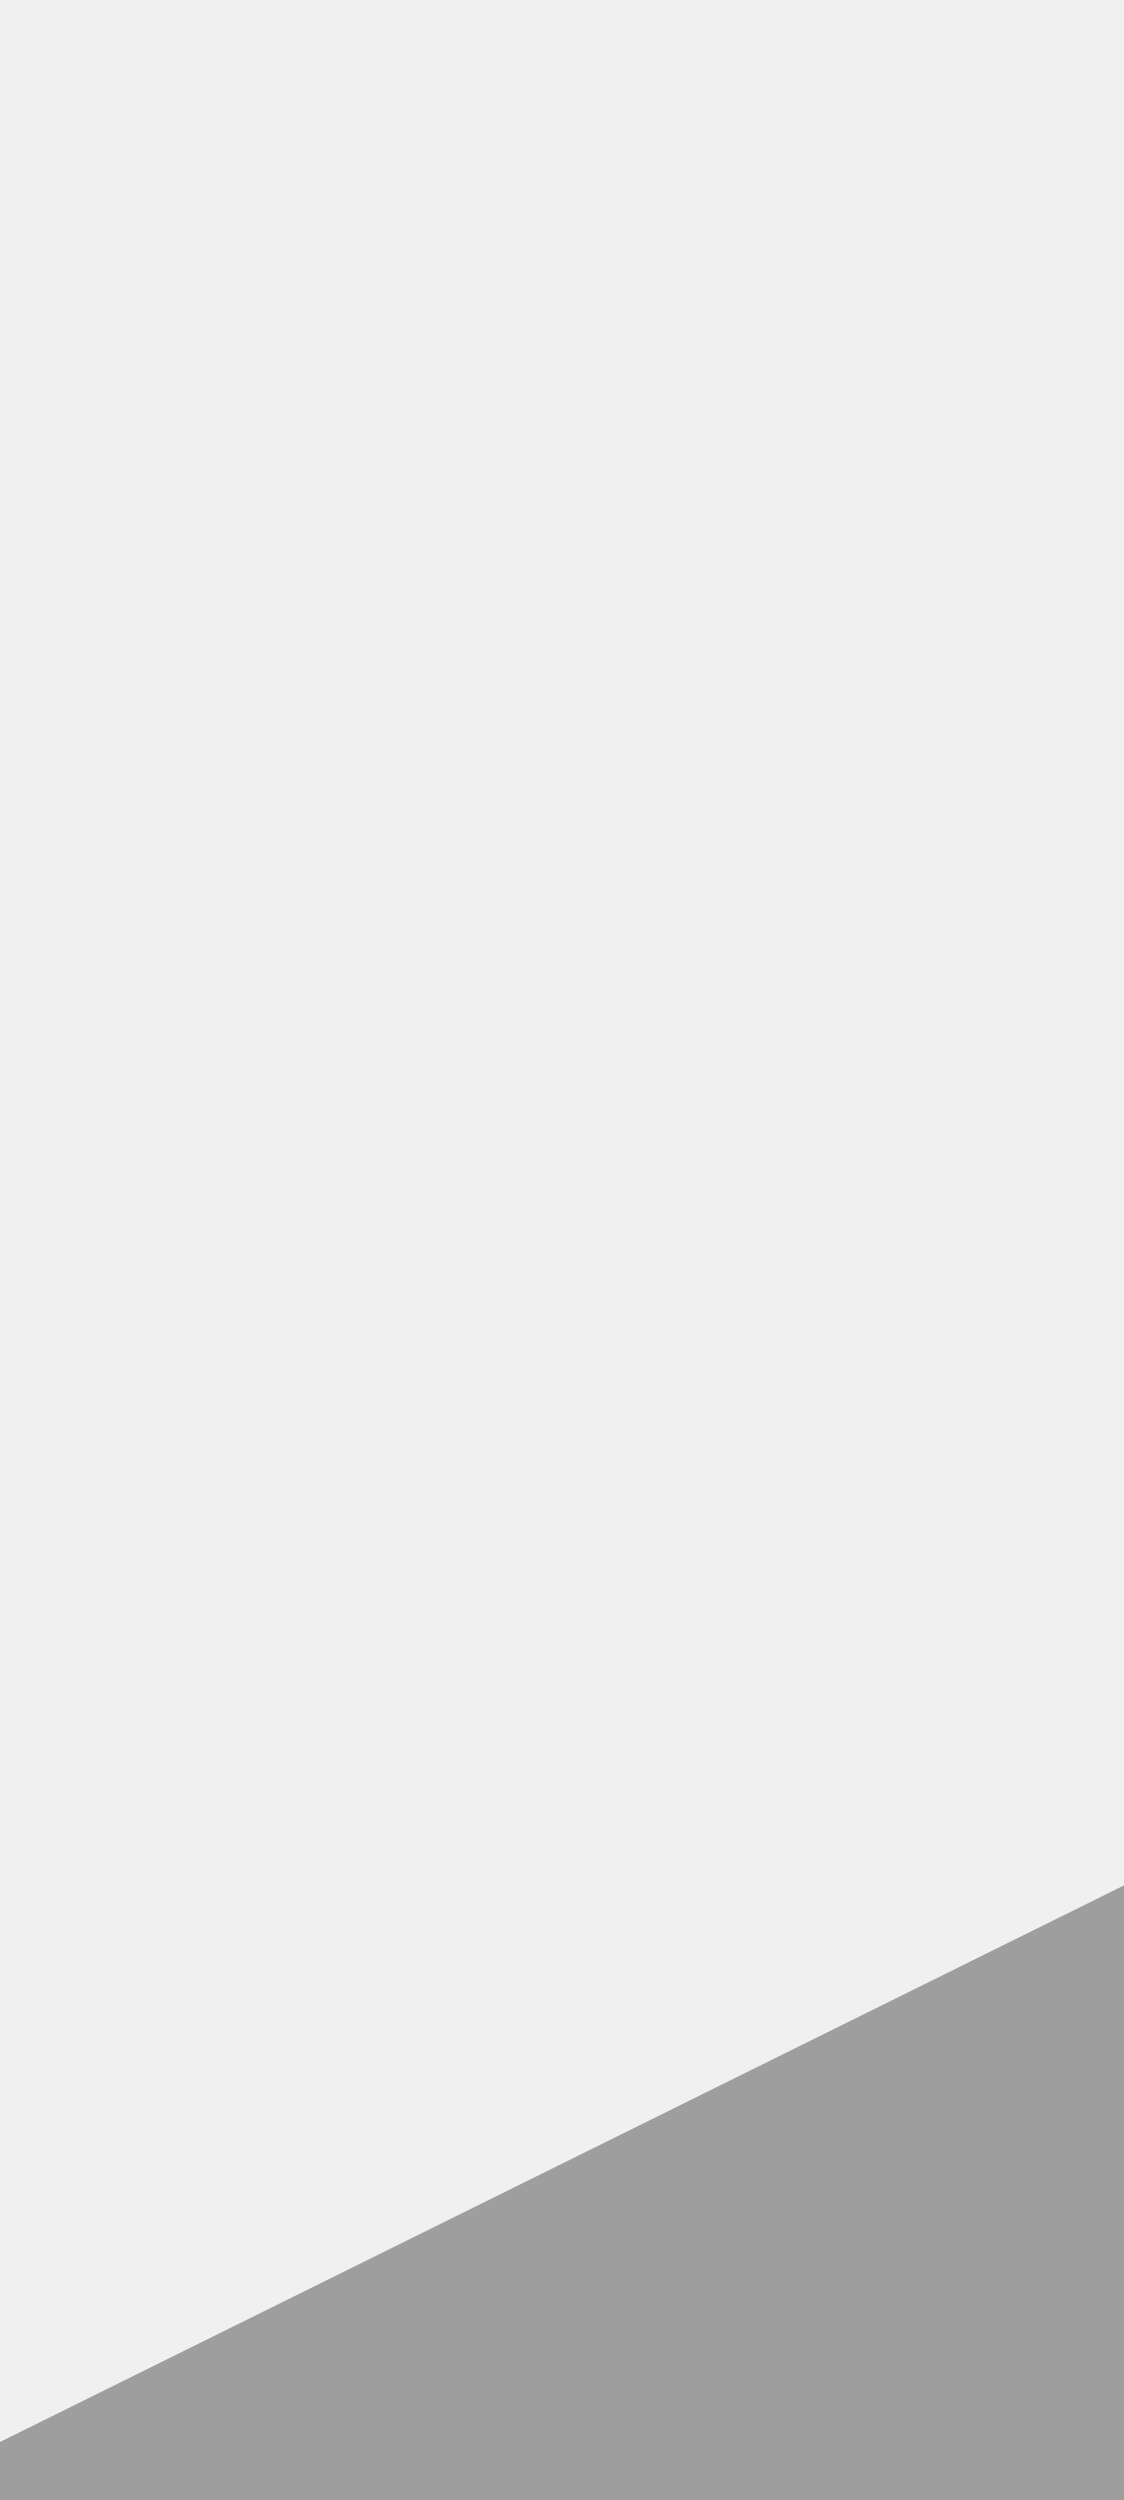
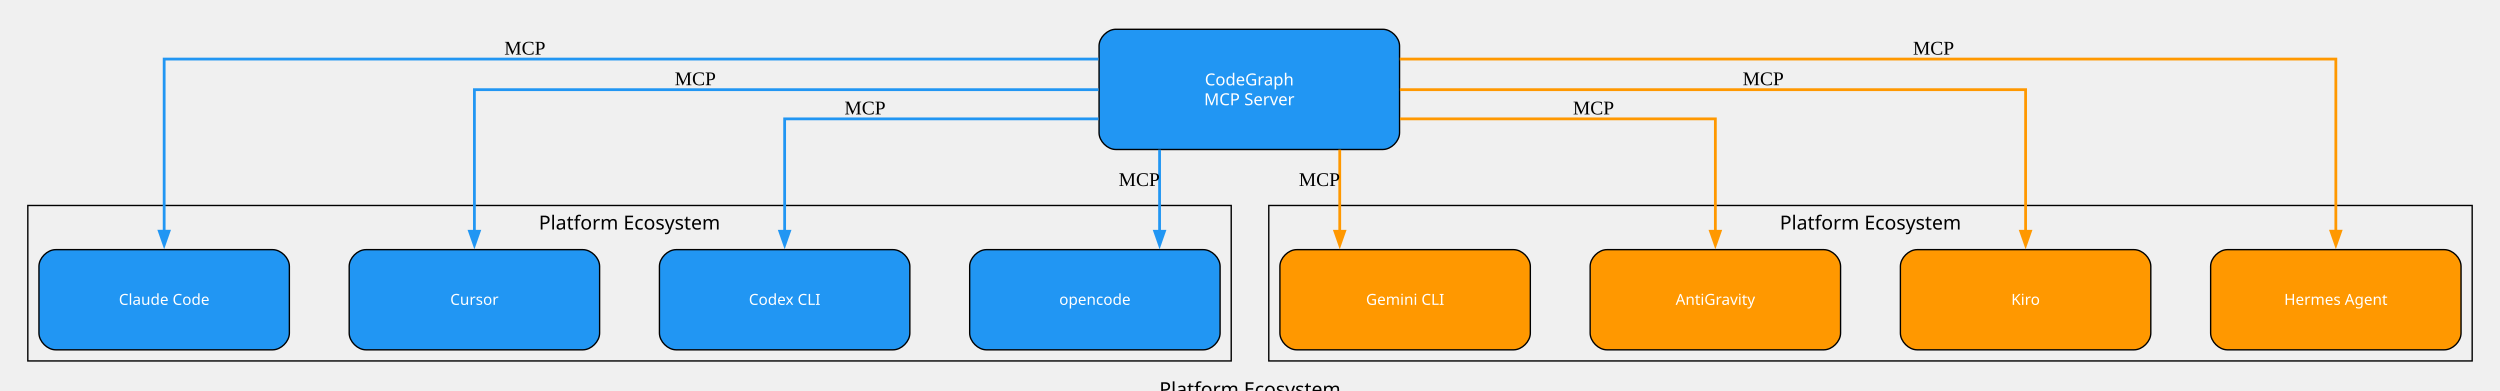
- <svg xmlns="http://www.w3.org/2000/svg" width="371.2" height="826.2" viewBox="-20.0 -806.2 371.2 826.2">
-   <g id="graph0" class="graph" transform="scale(1 1) rotate(0) translate(4 790.2)">
+ <svg xmlns="http://www.w3.org/2000/svg" width="1781pt" height="278pt" viewBox="-8.0 -16.0 1797.0 278.4">
+   <g id="graph0" class="graph" transform="scale(1 1) rotate(0) translate(4 274.15)">
+     <text xml:space="preserve" text-anchor="middle" x="886.5" y="-6.45" font-family="Arial Bold" font-size="14.00">Platform Ecosystem</text>
+     <g id="clust1" class="cluster">
+       <polygon fill="none" stroke="black" points="8,-31.75 8,-143.5 873,-143.5 873,-31.75 8,-31.75" />
+       <text xml:space="preserve" text-anchor="middle" x="440.5" y="-126.2" font-family="Arial Bold" font-size="14.00">Platform Ecosystem</text>
+     </g>
+     <g id="clust2" class="cluster">
+       <polygon fill="none" stroke="black" points="900,-31.75 900,-143.5 1765,-143.5 1765,-31.75 900,-31.75" />
+       <text xml:space="preserve" text-anchor="middle" x="1332.5" y="-126.2" font-family="Arial Bold" font-size="14.00">Platform Ecosystem</text>
+     </g>
    <g id="node1" class="node">
-       <path fill="#7c4dff" stroke="black" d="M117.6,-435.8C117.6,-435.8 12,-435.8 12,-435.8 6,-435.8 0,-429.8 0,-423.8 0,-423.8 0,-361.4 0,-361.4 0,-355.4 6,-349.4 12,-349.4 12,-349.4 117.6,-349.4 117.6,-349.4 123.6,-349.4 129.6,-355.4 129.6,-361.4 129.6,-361.4 129.6,-423.8 129.6,-423.8 129.6,-429.8 123.6,-435.8 117.6,-435.8" />
-       <text xml:space="preserve" text-anchor="middle" x="64.8" y="-395.25" font-family="Arial Bold" font-size="13.00" fill="white">CodeGraph</text>
-       <text xml:space="preserve" text-anchor="middle" x="64.8" y="-380.25" font-family="Arial Bold" font-size="13.00" fill="white">MCP Server</text>
+       <path fill="#2196f3" stroke="black" d="M982,-270.15C982,-270.15 790,-270.15 790,-270.15 784,-270.15 778,-264.15 778,-258.15 778,-258.15 778,-195.75 778,-195.75 778,-189.75 784,-183.75 790,-183.75 790,-183.75 982,-183.75 982,-183.75 988,-183.75 994,-189.75 994,-195.75 994,-195.75 994,-258.15 994,-258.15 994,-264.15 988,-270.15 982,-270.15" />
+       <text xml:space="preserve" text-anchor="middle" x="886" y="-229.8" font-family="Arial Bold" font-size="12.00" fill="white">CodeGraph</text>
+       <text xml:space="preserve" text-anchor="middle" x="886" y="-215.55" font-family="Arial Bold" font-size="12.00" fill="white">MCP Server</text>
    </g>
    <g id="node2" class="node">
-       <path fill="#2196f3" stroke="black" d="M319.2,-786.2C319.2,-786.2 213.6,-786.2 213.6,-786.2 207.6,-786.2 201.6,-780.2 201.6,-774.2 201.6,-774.2 201.6,-719 201.6,-719 201.6,-713 207.6,-707 213.6,-707 213.6,-707 319.2,-707 319.2,-707 325.2,-707 331.2,-713 331.2,-719 331.2,-719 331.2,-774.2 331.2,-774.2 331.2,-780.2 325.2,-786.2 319.2,-786.2" />
-       <text xml:space="preserve" text-anchor="middle" x="266.4" y="-742.33" font-family="Arial Bold" font-size="12.00" fill="white">Claude Code</text>
+       <path fill="#2196f3" stroke="black" d="M184,-111.75C184,-111.75 28,-111.75 28,-111.75 22,-111.75 16,-105.75 16,-99.75 16,-99.75 16,-51.75 16,-51.75 16,-45.75 22,-39.75 28,-39.75 28,-39.75 184,-39.75 184,-39.75 190,-39.75 196,-45.75 196,-51.75 196,-51.75 196,-99.75 196,-99.75 196,-105.75 190,-111.75 184,-111.75" />
+       <text xml:space="preserve" text-anchor="middle" x="106" y="-72.05" font-family="Arial Bold" font-size="11.00" fill="white">Claude Code</text>
    </g>
    <g id="edge1" class="edge">
-       <path fill="none" stroke="#9e9e9e" stroke-width="371.2" d="M81.78,-436.12C147.83,-605.06 165.53,-644.73 215.89,-697.38" />
-       <polygon fill="#9e9e9e" stroke="#9e9e9e" stroke-width="371.2" points="213.37,-699.81 222.86,-704.51 218.37,-694.92 213.37,-699.81" />
+       <path fill="none" stroke="#2196f3" stroke-width="2" d="M777.54,-248.75C563.22,-248.75 106,-248.75 106,-248.75 106,-248.75 106,-125.04 106,-125.04" />
+       <polygon fill="#2196f3" stroke="#2196f3" stroke-width="2" points="109.5,-125.04 106,-115.04 102.5,-125.04 109.5,-125.04" />
+       <text xml:space="preserve" text-anchor="middle" x="365.29" y="-251.95" font-family="Times New Roman,serif" font-size="14.00">MCP</text>
    </g>
    <g id="node3" class="node">
-       <path fill="#64b5f6" stroke="black" d="M319.2,-685.2C319.2,-685.2 213.6,-685.2 213.6,-685.2 207.6,-685.2 201.6,-679.2 201.6,-673.2 201.6,-673.2 201.6,-618 201.6,-618 201.6,-612 207.6,-606 213.6,-606 213.6,-606 319.2,-606 319.2,-606 325.2,-606 331.2,-612 331.2,-618 331.2,-618 331.2,-673.2 331.2,-673.2 331.2,-679.2 325.2,-685.2 319.2,-685.2" />
-       <text xml:space="preserve" text-anchor="middle" x="266.4" y="-641.33" font-family="Arial Bold" font-size="12.00" fill="white">Cursor</text>
+       <path fill="#ff9800" stroke="black" d="M1076,-111.75C1076,-111.75 920,-111.75 920,-111.75 914,-111.75 908,-105.75 908,-99.75 908,-99.75 908,-51.75 908,-51.75 908,-45.75 914,-39.75 920,-39.75 920,-39.75 1076,-39.75 1076,-39.75 1082,-39.75 1088,-45.75 1088,-51.75 1088,-51.75 1088,-99.75 1088,-99.75 1088,-105.75 1082,-111.75 1076,-111.75" />
+       <text xml:space="preserve" text-anchor="middle" x="998" y="-72.05" font-family="Arial Bold" font-size="11.00" fill="white">Gemini CLI</text>
+     </g>
+     <g id="edge5" class="edge">
+       <path fill="none" stroke="#ff9800" stroke-width="2" d="M951,-183.62C951,-183.62 951,-124.96 951,-124.96" />
+       <polygon fill="#ff9800" stroke="#ff9800" stroke-width="2" points="954.5,-124.96 951,-114.96 947.5,-124.96 954.5,-124.96" />
+       <text xml:space="preserve" text-anchor="middle" x="936.38" y="-157.49" font-family="Times New Roman,serif" font-size="14.00">MCP</text>
+     </g>
+     <g id="node4" class="node">
+       <path fill="#2196f3" stroke="black" d="M407,-111.75C407,-111.75 251,-111.75 251,-111.75 245,-111.75 239,-105.75 239,-99.75 239,-99.75 239,-51.75 239,-51.75 239,-45.75 245,-39.75 251,-39.75 251,-39.75 407,-39.75 407,-39.75 413,-39.75 419,-45.75 419,-51.75 419,-51.75 419,-99.75 419,-99.75 419,-105.75 413,-111.75 407,-111.75" />
+       <text xml:space="preserve" text-anchor="middle" x="329" y="-72.05" font-family="Arial Bold" font-size="11.00" fill="white">Cursor</text>
    </g>
    <g id="edge2" class="edge">
-       <path fill="none" stroke="#9e9e9e" stroke-width="371.2" d="M87.68,-435.93C139.32,-533.35 160.31,-568.78 194.87,-597.7" />
-       <polygon fill="#9e9e9e" stroke="#9e9e9e" stroke-width="371.2" points="192.63,-600.39 202.64,-603.86 196.97,-594.91 192.63,-600.39" />
+       <path fill="none" stroke="#2196f3" stroke-width="2" d="M777.61,-226.75C615.58,-226.75 329,-226.75 329,-226.75 329,-226.75 329,-124.95 329,-124.95" />
+       <polygon fill="#2196f3" stroke="#2196f3" stroke-width="2" points="332.5,-124.95 329,-114.95 325.5,-124.95 332.5,-124.95" />
+       <text xml:space="preserve" text-anchor="middle" x="487.78" y="-229.95" font-family="Times New Roman,serif" font-size="14.00">MCP</text>
    </g>
-     <g id="node4" class="node">
-       <path fill="#1565c0" stroke="black" d="M319.2,-584.2C319.2,-584.2 213.6,-584.2 213.6,-584.2 207.6,-584.2 201.6,-578.2 201.6,-572.2 201.6,-572.2 201.6,-517 201.6,-517 201.6,-511 207.6,-505 213.6,-505 213.6,-505 319.2,-505 319.2,-505 325.2,-505 331.2,-511 331.2,-517 331.2,-517 331.2,-572.2 331.2,-572.2 331.2,-578.2 325.2,-584.2 319.2,-584.2" />
-       <text xml:space="preserve" text-anchor="middle" x="266.4" y="-540.33" font-family="Arial Bold" font-size="12.00" fill="white">Codex CLI</text>
+     <g id="node5" class="node">
+       <path fill="#ff9800" stroke="black" d="M1299,-111.75C1299,-111.75 1143,-111.75 1143,-111.75 1137,-111.75 1131,-105.75 1131,-99.75 1131,-99.75 1131,-51.75 1131,-51.75 1131,-45.75 1137,-39.75 1143,-39.75 1143,-39.75 1299,-39.75 1299,-39.75 1305,-39.75 1311,-45.75 1311,-51.75 1311,-51.75 1311,-99.75 1311,-99.75 1311,-105.75 1305,-111.75 1299,-111.75" />
+       <text xml:space="preserve" text-anchor="middle" x="1221" y="-72.05" font-family="Arial Bold" font-size="11.00" fill="white">AntiGravity</text>
+     </g>
+     <g id="edge6" class="edge">
+       <path fill="none" stroke="#ff9800" stroke-width="2" d="M994.3,-205.75C1092.18,-205.75 1221,-205.75 1221,-205.75 1221,-205.75 1221,-124.99 1221,-124.99" />
+       <polygon fill="#ff9800" stroke="#ff9800" stroke-width="2" points="1224.5,-124.99 1221,-114.99 1217.5,-124.99 1224.5,-124.99" />
+       <text xml:space="preserve" text-anchor="middle" x="1133.41" y="-208.95" font-family="Times New Roman,serif" font-size="14.00">MCP</text>
+     </g>
+     <g id="node6" class="node">
+       <path fill="#2196f3" stroke="black" d="M630,-111.75C630,-111.75 474,-111.75 474,-111.75 468,-111.75 462,-105.75 462,-99.75 462,-99.75 462,-51.75 462,-51.75 462,-45.75 468,-39.75 474,-39.75 474,-39.75 630,-39.75 630,-39.75 636,-39.75 642,-45.75 642,-51.75 642,-51.75 642,-99.75 642,-99.75 642,-105.75 636,-111.75 630,-111.75" />
+       <text xml:space="preserve" text-anchor="middle" x="552" y="-72.05" font-family="Arial Bold" font-size="11.00" fill="white">Codex CLI</text>
    </g>
    <g id="edge3" class="edge">
-       <path fill="none" stroke="#9e9e9e" stroke-width="371.2" d="M99.65,-436.1C140.26,-486.16 160.63,-507.23 189.35,-520.86" />
-       <polygon fill="#9e9e9e" stroke="#9e9e9e" stroke-width="371.2" points="187.94,-524.07 198.52,-524.76 190.69,-517.63 187.94,-524.07" />
+       <path fill="none" stroke="#2196f3" stroke-width="2" d="M777.56,-205.75C680.03,-205.75 552,-205.75 552,-205.75 552,-205.75 552,-124.99 552,-124.99" />
+       <polygon fill="#2196f3" stroke="#2196f3" stroke-width="2" points="555.5,-124.99 552,-114.99 548.5,-124.99 555.5,-124.99" />
+       <text xml:space="preserve" text-anchor="middle" x="609.77" y="-208.95" font-family="Times New Roman,serif" font-size="14.00">MCP</text>
    </g>
-     <g id="node5" class="node">
-       <path fill="#009688" stroke="black" d="M319.2,-483.2C319.2,-483.2 213.6,-483.2 213.6,-483.2 207.6,-483.2 201.6,-477.2 201.6,-471.2 201.6,-471.2 201.6,-416 201.6,-416 201.6,-410 207.6,-404 213.6,-404 213.6,-404 319.2,-404 319.2,-404 325.2,-404 331.2,-410 331.2,-416 331.2,-416 331.2,-471.2 331.2,-471.2 331.2,-477.2 325.2,-483.2 319.2,-483.2" />
-       <text xml:space="preserve" text-anchor="middle" x="266.4" y="-439.33" font-family="Arial Bold" font-size="12.00" fill="white">opencode</text>
+     <g id="node7" class="node">
+       <path fill="#ff9800" stroke="black" d="M1522,-111.75C1522,-111.75 1366,-111.75 1366,-111.75 1360,-111.75 1354,-105.75 1354,-99.75 1354,-99.75 1354,-51.75 1354,-51.75 1354,-45.75 1360,-39.75 1366,-39.75 1366,-39.75 1522,-39.75 1522,-39.75 1528,-39.75 1534,-45.75 1534,-51.75 1534,-51.75 1534,-99.75 1534,-99.75 1534,-105.75 1528,-111.75 1522,-111.75" />
+       <text xml:space="preserve" text-anchor="middle" x="1444" y="-72.05" font-family="Arial Bold" font-size="11.00" fill="white">Kiro</text>
+     </g>
+     <g id="edge7" class="edge">
+       <path fill="none" stroke="#ff9800" stroke-width="2" d="M994.25,-226.75C1156.52,-226.75 1444,-226.75 1444,-226.75 1444,-226.75 1444,-124.95 1444,-124.95" />
+       <polygon fill="#ff9800" stroke="#ff9800" stroke-width="2" points="1447.5,-124.95 1444,-114.95 1440.5,-124.95 1447.5,-124.95" />
+       <text xml:space="preserve" text-anchor="middle" x="1255.4" y="-229.95" font-family="Times New Roman,serif" font-size="14.00">MCP</text>
+     </g>
+     <g id="node8" class="node">
+       <path fill="#2196f3" stroke="black" d="M853,-111.75C853,-111.75 697,-111.75 697,-111.75 691,-111.75 685,-105.75 685,-99.75 685,-99.75 685,-51.75 685,-51.75 685,-45.75 691,-39.75 697,-39.75 697,-39.75 853,-39.75 853,-39.75 859,-39.75 865,-45.75 865,-51.75 865,-51.75 865,-99.75 865,-99.75 865,-105.75 859,-111.75 853,-111.75" />
+       <text xml:space="preserve" text-anchor="middle" x="775" y="-72.05" font-family="Arial Bold" font-size="11.00" fill="white">opencode</text>
    </g>
    <g id="edge4" class="edge">
-       <path fill="none" stroke="#9e9e9e" stroke-width="371.2" d="M130.06,-434.22C152.21,-446.58 168.34,-451.79 188.47,-452.38" />
-       <polygon fill="#9e9e9e" stroke="#9e9e9e" stroke-width="371.2" points="188.27,-455.88 198.22,-452.24 188.17,-448.89 188.27,-455.88" />
-     </g>
-     <g id="node6" class="node">
-       <path fill="#ff9800" stroke="black" d="M319.2,-382.2C319.2,-382.2 213.6,-382.2 213.6,-382.2 207.6,-382.2 201.6,-376.2 201.6,-370.2 201.6,-370.2 201.6,-315 201.6,-315 201.6,-309 207.6,-303 213.6,-303 213.6,-303 319.2,-303 319.2,-303 325.2,-303 331.2,-309 331.2,-315 331.2,-315 331.2,-370.2 331.2,-370.2 331.2,-376.2 325.2,-382.2 319.2,-382.2" />
-       <text xml:space="preserve" text-anchor="middle" x="266.4" y="-338.33" font-family="Arial Bold" font-size="12.00" fill="white">Gemini CLI</text>
-     </g>
-     <g id="edge5" class="edge">
-       <path fill="none" stroke="#9e9e9e" stroke-width="371.2" d="M130.06,-351.33C152.21,-339.09 168.34,-333.97 188.47,-333.47" />
-       <polygon fill="#9e9e9e" stroke="#9e9e9e" stroke-width="371.2" points="188.15,-336.96 198.22,-333.65 188.29,-329.96 188.15,-336.96" />
-     </g>
-     <g id="node7" class="node">
-       <path fill="#ffb74d" stroke="black" d="M319.2,-281.2C319.2,-281.2 213.6,-281.2 213.6,-281.2 207.6,-281.2 201.6,-275.2 201.6,-269.2 201.6,-269.2 201.6,-214 201.6,-214 201.6,-208 207.6,-202 213.6,-202 213.6,-202 319.2,-202 319.2,-202 325.2,-202 331.2,-208 331.2,-214 331.2,-214 331.2,-269.2 331.2,-269.2 331.2,-275.2 325.2,-281.2 319.2,-281.2" />
-       <text xml:space="preserve" text-anchor="middle" x="266.4" y="-237.32" font-family="Arial Bold" font-size="12.00" fill="white">AntiGravity</text>
-     </g>
-     <g id="edge6" class="edge">
-       <path fill="none" stroke="#9e9e9e" stroke-width="371.2" d="M99.87,-349.03C140.36,-299.38 160.71,-278.49 189.42,-265.01" />
-       <polygon fill="#9e9e9e" stroke="#9e9e9e" stroke-width="371.2" points="190.71,-268.26 198.57,-261.15 187.99,-261.81 190.71,-268.26" />
-     </g>
-     <g id="node8" class="node">
-       <path fill="#4caf50" stroke="black" d="M319.2,-180.2C319.2,-180.2 213.6,-180.2 213.6,-180.2 207.6,-180.2 201.6,-174.2 201.6,-168.2 201.6,-168.2 201.6,-113 201.6,-113 201.6,-107 207.6,-101 213.6,-101 213.6,-101 319.2,-101 319.2,-101 325.2,-101 331.2,-107 331.2,-113 331.2,-113 331.2,-168.2 331.2,-168.2 331.2,-174.2 325.2,-180.2 319.2,-180.2" />
-       <text xml:space="preserve" text-anchor="middle" x="266.4" y="-136.32" font-family="Arial Bold" font-size="12.00" fill="white">Kiro</text>
-     </g>
-     <g id="edge7" class="edge">
-       <path fill="none" stroke="#9e9e9e" stroke-width="371.2" d="M87.93,-348.94C139.28,-252.43 160.27,-217.14 194.65,-188.43" />
-       <polygon fill="#9e9e9e" stroke="#9e9e9e" stroke-width="371.2" points="196.68,-191.28 202.36,-182.34 192.34,-185.79 196.68,-191.28" />
+       <path fill="none" stroke="#2196f3" stroke-width="2" d="M821.5,-183.62C821.5,-183.62 821.5,-124.96 821.5,-124.96" />
+       <polygon fill="#2196f3" stroke="#2196f3" stroke-width="2" points="825,-124.96 821.5,-114.96 818,-124.96 825,-124.96" />
+       <text xml:space="preserve" text-anchor="middle" x="806.88" y="-157.49" font-family="Times New Roman,serif" font-size="14.00">MCP</text>
    </g>
    <g id="node9" class="node">
-       <path fill="#2e7d32" stroke="black" d="M319.2,-79.2C319.2,-79.2 213.6,-79.2 213.6,-79.2 207.6,-79.2 201.6,-73.2 201.6,-67.2 201.6,-67.2 201.6,-12 201.6,-12 201.6,-6 207.6,0 213.6,0 213.6,0 319.2,0 319.2,0 325.2,0 331.2,-6 331.2,-12 331.2,-12 331.2,-67.2 331.2,-67.2 331.2,-73.2 325.2,-79.2 319.2,-79.2" />
-       <text xml:space="preserve" text-anchor="middle" x="266.4" y="-35.33" font-family="Arial Bold" font-size="12.00" fill="white">Hermes Agent</text>
+       <path fill="#ff9800" stroke="black" d="M1745,-111.75C1745,-111.75 1589,-111.75 1589,-111.75 1583,-111.75 1577,-105.75 1577,-99.75 1577,-99.75 1577,-51.75 1577,-51.75 1577,-45.75 1583,-39.75 1589,-39.75 1589,-39.75 1745,-39.75 1745,-39.75 1751,-39.75 1757,-45.75 1757,-51.75 1757,-51.75 1757,-99.75 1757,-99.75 1757,-105.75 1751,-111.75 1745,-111.75" />
+       <text xml:space="preserve" text-anchor="middle" x="1667" y="-72.05" font-family="Arial Bold" font-size="11.00" fill="white">Hermes Agent</text>
    </g>
    <g id="edge8" class="edge">
-       <path fill="none" stroke="#9e9e9e" stroke-width="371.2" d="M81.78,-349.2C147.83,-180.7 165.53,-141.13 215.89,-88.65" />
-       <polygon fill="#9e9e9e" stroke="#9e9e9e" stroke-width="371.2" points="218.36,-91.14 222.86,-81.55 213.36,-86.24 218.36,-91.14" />
+       <path fill="none" stroke="#ff9800" stroke-width="2" d="M994.18,-248.75C1208.61,-248.75 1667,-248.75 1667,-248.75 1667,-248.75 1667,-125.04 1667,-125.04" />
+       <polygon fill="#ff9800" stroke="#ff9800" stroke-width="2" points="1670.5,-125.04 1667,-115.04 1663.5,-125.04 1670.5,-125.04" />
+       <text xml:space="preserve" text-anchor="middle" x="1377.82" y="-251.95" font-family="Times New Roman,serif" font-size="14.00">MCP</text>
    </g>
  </g>
</svg>
